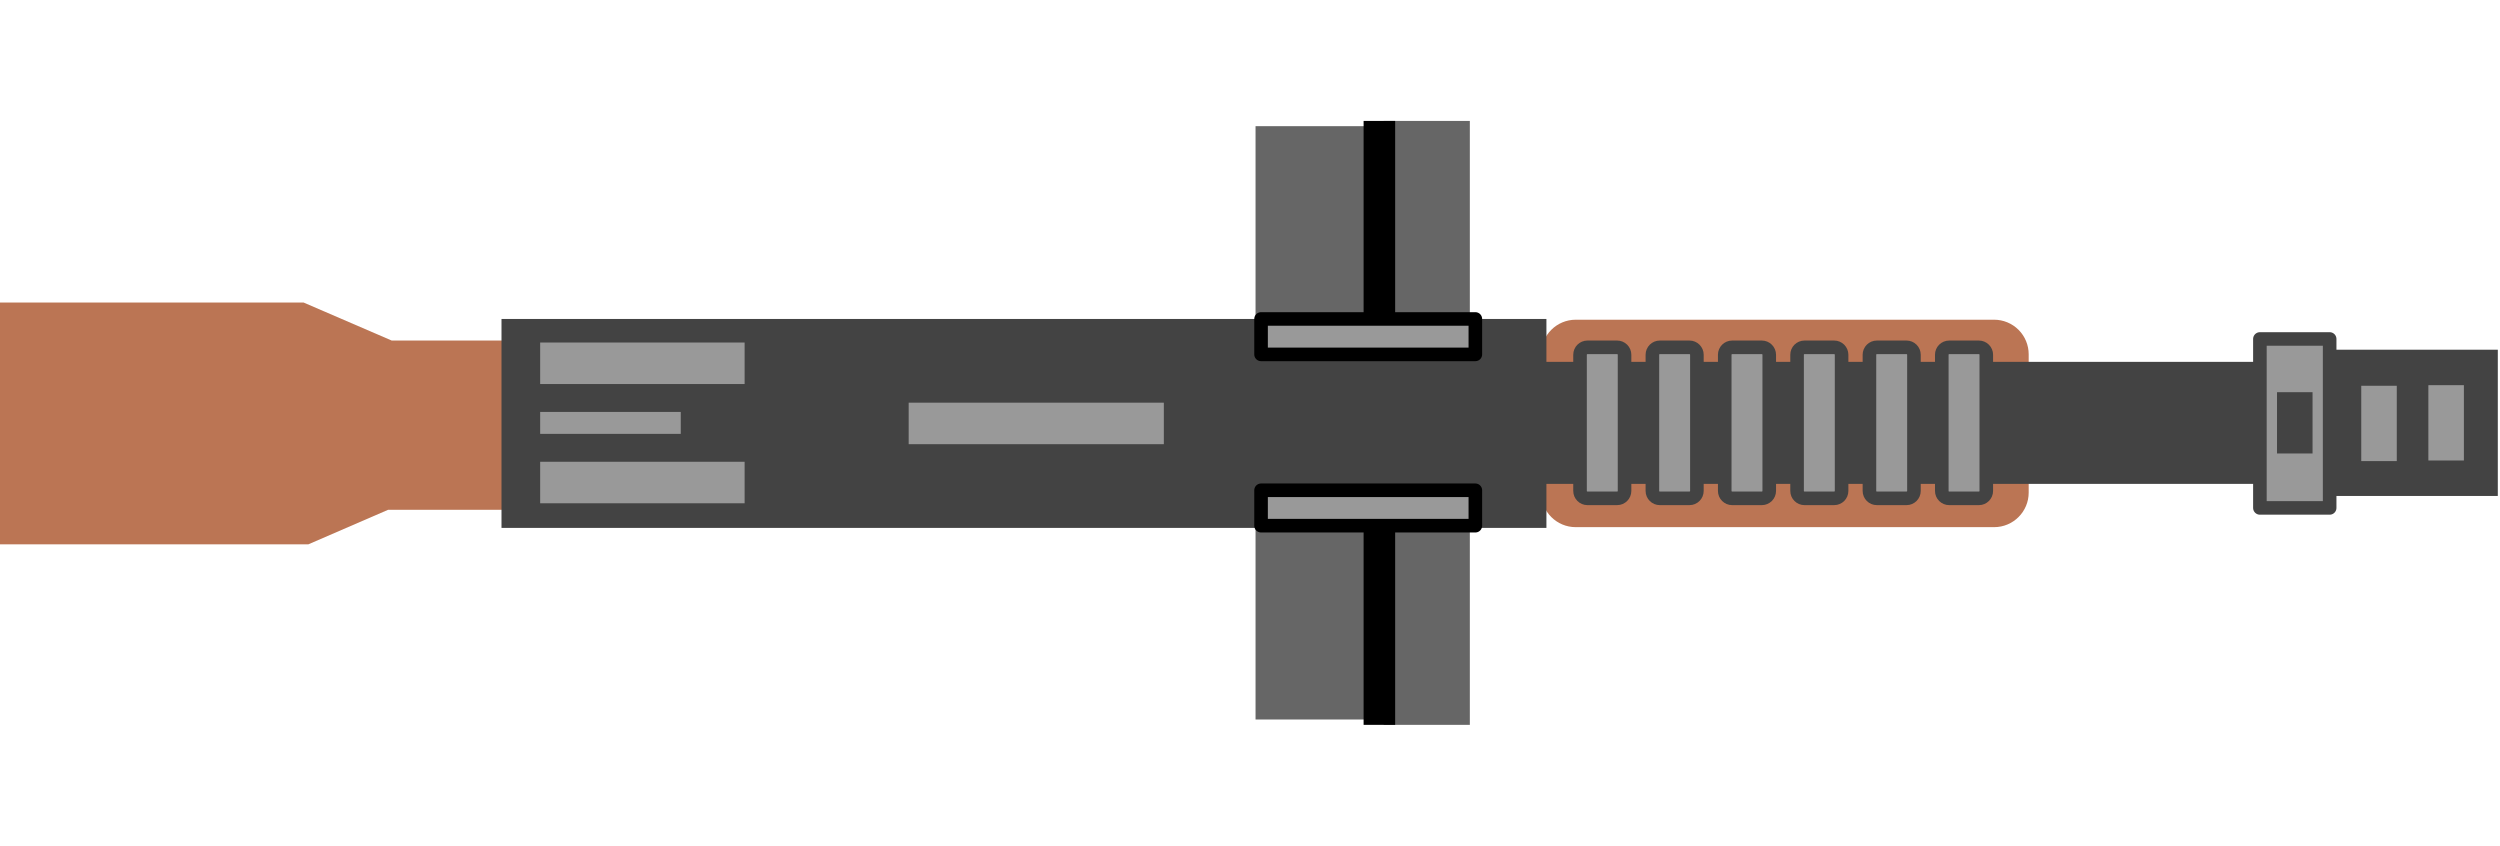
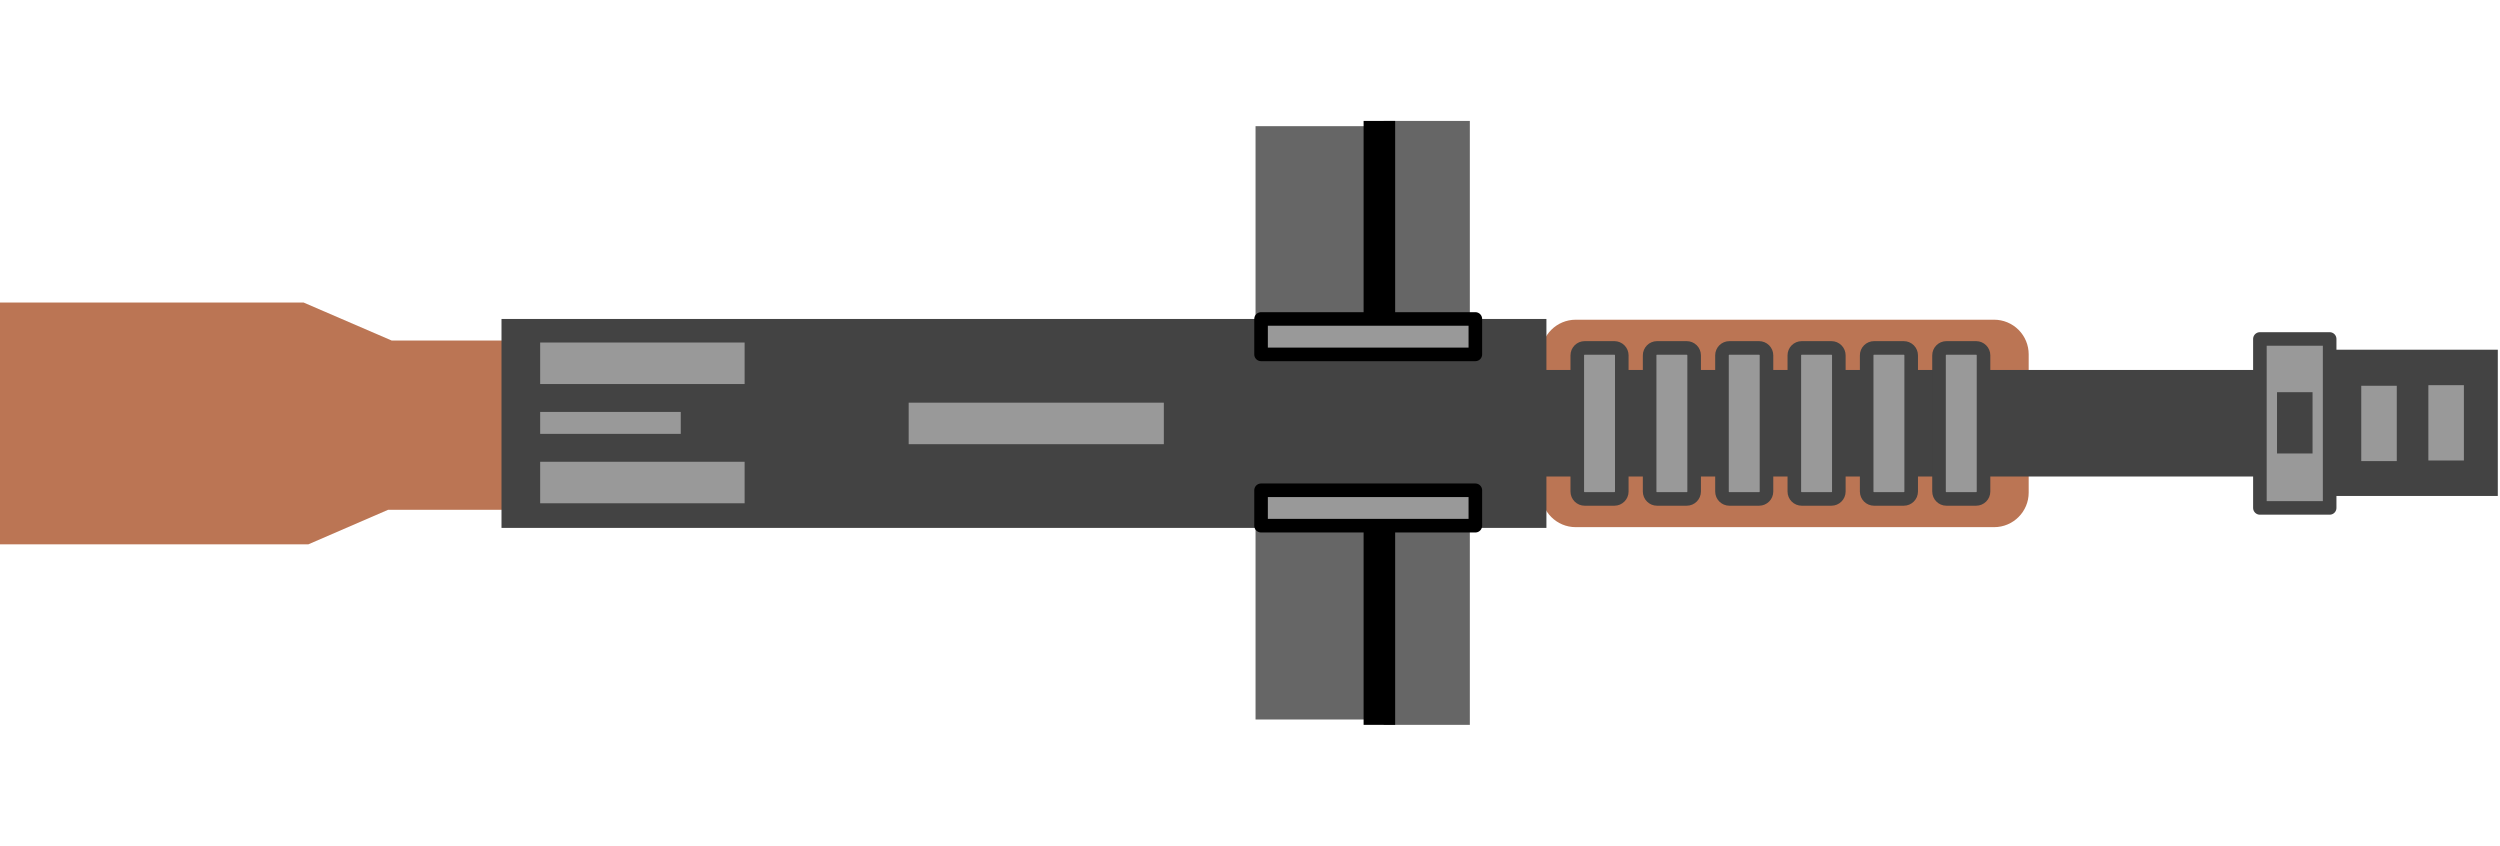
<svg xmlns="http://www.w3.org/2000/svg" version="1.1" viewBox="0.0 0.0 736.0 249.0" fill="none" stroke="none" stroke-linecap="square" stroke-miterlimit="10">
  <clipPath id="p.0">
    <path d="m0 0l736.0 0l0 249.0l-736.0 0l0 -249.0z" clip-rule="nonzero" />
  </clipPath>
  <g clip-path="url(#p.0)">
    <path fill="#000000" fill-opacity="0.0" d="m0 0l736.0 0l0 249.0l-736.0 0z" fill-rule="evenodd" />
    <path fill="#bb7554" d="m453.717 104.302l0 0c0 -5.622 4.557 -10.179 10.179 -10.179l123.17 0c2.7 0 5.289 1.072 7.197 2.981c1.909 1.909 2.981 4.498 2.981 7.197l0 40.714c0 5.622 -4.557 10.179 -10.179 10.179l-123.17 0c-5.622 0 -10.179 -4.557 -10.179 -10.179z" fill-rule="evenodd" />
+     <path fill="#434343" d="m453.816 108.916l212.756 0l0 31.368l-212.756 0z" fill-rule="evenodd" />
+     <path fill="#999999" d="m464.351 104.614l0 0c0 -1.206 0.978 -2.184 2.184 -2.184l8.735 0l0 0c0.579 0 1.135 0.23 1.544 0.64c0.41 0.41 0.64 0.965 0.64 1.544l0 40.087c0 1.206 -0.978 2.184 -2.184 2.184l-8.735 0c-1.206 0 -2.184 -0.978 -2.184 -2.184z" fill-rule="evenodd" />
+     <path stroke="#434343" stroke-width="4.0" stroke-linejoin="round" stroke-linecap="butt" d="m464.351 104.614l0 0c0 -1.206 0.978 -2.184 2.184 -2.184l8.735 0l0 0c0.579 0 1.135 0.23 1.544 0.64c0.41 0.41 0.64 0.965 0.64 1.544l0 40.087c0 1.206 -0.978 2.184 -2.184 2.184l-8.735 0c-1.206 0 -2.184 -0.978 -2.184 -2.184z" fill-rule="evenodd" />
+     <path fill="#999999" d="m485.651 104.614l0 0c0 -1.206 0.978 -2.184 2.184 -2.184l8.735 0l0 0c0.579 0 1.135 0.23 1.544 0.64c0.41 0.41 0.64 0.965 0.64 1.544l0 40.087c0 1.206 -0.978 2.184 -2.184 2.184l-8.735 0c-1.206 0 -2.184 -0.978 -2.184 -2.184z" fill-rule="evenodd" />
+     <path stroke="#434343" stroke-width="4.0" stroke-linejoin="round" stroke-linecap="butt" d="m485.651 104.614l0 0c0 -1.206 0.978 -2.184 2.184 -2.184l8.735 0l0 0c0.579 0 1.135 0.23 1.544 0.64c0.41 0.41 0.64 0.965 0.64 1.544l0 40.087c0 1.206 -0.978 2.184 -2.184 2.184l-8.735 0c-1.206 0 -2.184 -0.978 -2.184 -2.184z" fill-rule="evenodd" />
+     <path fill="#999999" d="m506.95 104.614l0 0c0 -1.206 0.978 -2.184 2.184 -2.184l8.735 0l0 0c0.579 0 1.135 0.23 1.544 0.64c0.409 0.41 0.64 0.965 0.64 1.544l0 40.087c0 1.206 -0.978 2.184 -2.184 2.184l-8.735 0c-1.206 0 -2.184 -0.978 -2.184 -2.184z" fill-rule="evenodd" />
+     <path stroke="#434343" stroke-width="4.0" stroke-linejoin="round" stroke-linecap="butt" d="m506.95 104.614l0 0c0 -1.206 0.978 -2.184 2.184 -2.184l8.735 0l0 0c0.579 0 1.135 0.23 1.544 0.64c0.409 0.41 0.64 0.965 0.64 1.544l0 40.087c0 1.206 -0.978 2.184 -2.184 2.184l-8.735 0c-1.206 0 -2.184 -0.978 -2.184 -2.184z" fill-rule="evenodd" />
+     <path fill="#999999" d="m528.249 104.614l0 0c0 -1.206 0.978 -2.184 2.184 -2.184l8.735 0l0 0c0.579 0 1.135 0.23 1.544 0.64c0.41 0.41 0.64 0.965 0.64 1.544l0 40.087c0 1.206 -0.978 2.184 -2.184 2.184l-8.735 0c-1.206 0 -2.184 -0.978 -2.184 -2.184z" fill-rule="evenodd" />
+     <path stroke="#434343" stroke-width="4.0" stroke-linejoin="round" stroke-linecap="butt" d="m528.249 104.614l0 0c0 -1.206 0.978 -2.184 2.184 -2.184l8.735 0l0 0c0.579 0 1.135 0.23 1.544 0.64c0.41 0.41 0.64 0.965 0.64 1.544l0 40.087c0 1.206 -0.978 2.184 -2.184 2.184l-8.735 0c-1.206 0 -2.184 -0.978 -2.184 -2.184z" fill-rule="evenodd" />
+     <path fill="#999999" d="m549.548 104.614l0 0c0 -1.206 0.978 -2.184 2.184 -2.184l8.735 0l0 0c0.579 0 1.135 0.23 1.544 0.64c0.41 0.41 0.64 0.965 0.64 1.544l0 40.087c0 1.206 -0.978 2.184 -2.184 2.184l-8.735 0c-1.206 0 -2.184 -0.978 -2.184 -2.184z" fill-rule="evenodd" />
+     <path stroke="#434343" stroke-width="4.0" stroke-linejoin="round" stroke-linecap="butt" d="m549.548 104.614l0 0c0 -1.206 0.978 -2.184 2.184 -2.184l8.735 0l0 0c0.579 0 1.135 0.23 1.544 0.64c0.41 0.41 0.64 0.965 0.64 1.544l0 40.087c0 1.206 -0.978 2.184 -2.184 2.184l-8.735 0c-1.206 0 -2.184 -0.978 -2.184 -2.184z" fill-rule="evenodd" />
+     <path fill="#999999" d="m570.848 104.614l0 0c0 -1.206 0.978 -2.184 2.184 -2.184l8.735 0l0 0c0.579 0 1.135 0.23 1.544 0.64c0.41 0.41 0.64 0.965 0.64 1.544l0 40.087c0 1.206 -0.978 2.184 -2.184 2.184l-8.735 0c-1.206 0 -2.184 -0.978 -2.184 -2.184z" fill-rule="evenodd" />
+     <path stroke="#434343" stroke-width="4.0" stroke-linejoin="round" stroke-linecap="butt" d="m570.848 104.614l0 0c0 -1.206 0.978 -2.184 2.184 -2.184l8.735 0l0 0c0.579 0 1.135 0.23 1.544 0.64c0.41 0.41 0.64 0.965 0.64 1.544l0 40.087c0 1.206 -0.978 2.184 -2.184 2.184l-8.735 0c-1.206 0 -2.184 -0.978 -2.184 -2.184z" fill-rule="evenodd" />
    <path fill="#666666" d="m369.633 37.145l37.071 0l0 174.677l-37.071 0z" fill-rule="evenodd" />
    <path fill="#666666" d="m407.365 35.601l25.354 0l0 177.795l-25.354 0z" fill-rule="evenodd" />
    <path fill="#000000" d="m401.444 35.601l9.291 0l0 177.795l-9.291 0z" fill-rule="evenodd" />
    <path fill="#bb7554" d="m193.452 100.249l-78.152 0l-25.933 -11.188l-89.367 0l0 71.195l90.769 0l23.48 -10.169l79.552 0z" fill-rule="evenodd" />
    <path fill="#434343" d="m147.643 93.903l307.622 0l0 61.512l-307.622 0z" fill-rule="evenodd" />
    <path fill="#999999" d="m159.026 100.839l60.189 0l0 12.22l-60.189 0z" fill-rule="evenodd" />
    <path fill="#999999" d="m267.514 118.548l75.118 0l0 12.22l-75.118 0z" fill-rule="evenodd" />
    <path fill="#999999" d="m159.026 121.274l41.386 0l0 6.457l-41.386 0z" fill-rule="evenodd" />
    <path fill="#999999" d="m159.026 135.944l60.189 0l0 12.22l-60.189 0z" fill-rule="evenodd" />
    <path fill="#999999" d="m371.255 144.339l63.087 0l0 10.425l-63.087 0z" fill-rule="evenodd" />
    <path stroke="#000000" stroke-width="4.0" stroke-linejoin="round" stroke-linecap="butt" d="m371.255 144.339l63.087 0l0 10.425l-63.087 0z" fill-rule="evenodd" />
    <path fill="#999999" d="m371.255 93.903l63.087 0l0 10.425l-63.087 0z" fill-rule="evenodd" />
    <path stroke="#000000" stroke-width="4.0" stroke-linejoin="round" stroke-linecap="butt" d="m371.255 93.903l63.087 0l0 10.425l-63.087 0z" fill-rule="evenodd" />
    <path fill="#434343" d="m687.669 102.955l47.685 0l0 43.055l-47.685 0z" fill-rule="evenodd" />
-     <path fill="#434343" d="m454.627 106.531l212.756 0l0 35.923l-212.756 0z" fill-rule="evenodd" />
-     <path fill="#999999" d="m465.164 104.44l0 0c0 -1.206 0.978 -2.184 2.184 -2.184l8.735 0l0 0c0.579 0 1.135 0.23 1.544 0.64c0.41 0.41 0.64 0.965 0.64 1.544l0 40.087c0 1.206 -0.978 2.184 -2.184 2.184l-8.735 0c-1.206 0 -2.184 -0.978 -2.184 -2.184z" fill-rule="evenodd" />
-     <path stroke="#434343" stroke-width="4.0" stroke-linejoin="round" stroke-linecap="butt" d="m465.164 104.44l0 0c0 -1.206 0.978 -2.184 2.184 -2.184l8.735 0l0 0c0.579 0 1.135 0.23 1.544 0.64c0.41 0.41 0.64 0.965 0.64 1.544l0 40.087c0 1.206 -0.978 2.184 -2.184 2.184l-8.735 0c-1.206 0 -2.184 -0.978 -2.184 -2.184z" fill-rule="evenodd" />
-     <path fill="#999999" d="m486.463 104.44l0 0c0 -1.206 0.978 -2.184 2.184 -2.184l8.735 0l0 0c0.579 0 1.135 0.23 1.544 0.64c0.41 0.41 0.64 0.965 0.64 1.544l0 40.087c0 1.206 -0.978 2.184 -2.184 2.184l-8.735 0c-1.206 0 -2.184 -0.978 -2.184 -2.184z" fill-rule="evenodd" />
-     <path stroke="#434343" stroke-width="4.0" stroke-linejoin="round" stroke-linecap="butt" d="m486.463 104.44l0 0c0 -1.206 0.978 -2.184 2.184 -2.184l8.735 0l0 0c0.579 0 1.135 0.23 1.544 0.64c0.41 0.41 0.64 0.965 0.64 1.544l0 40.087c0 1.206 -0.978 2.184 -2.184 2.184l-8.735 0c-1.206 0 -2.184 -0.978 -2.184 -2.184z" fill-rule="evenodd" />
-     <path fill="#999999" d="m507.762 104.44l0 0c0 -1.206 0.978 -2.184 2.184 -2.184l8.735 0l0 0c0.579 0 1.135 0.23 1.544 0.64c0.41 0.41 0.64 0.965 0.64 1.544l0 40.087c0 1.206 -0.978 2.184 -2.184 2.184l-8.735 0c-1.206 0 -2.184 -0.978 -2.184 -2.184z" fill-rule="evenodd" />
-     <path stroke="#434343" stroke-width="4.0" stroke-linejoin="round" stroke-linecap="butt" d="m507.762 104.44l0 0c0 -1.206 0.978 -2.184 2.184 -2.184l8.735 0l0 0c0.579 0 1.135 0.23 1.544 0.64c0.41 0.41 0.64 0.965 0.64 1.544l0 40.087c0 1.206 -0.978 2.184 -2.184 2.184l-8.735 0c-1.206 0 -2.184 -0.978 -2.184 -2.184z" fill-rule="evenodd" />
-     <path fill="#999999" d="m529.061 104.44l0 0c0 -1.206 0.978 -2.184 2.184 -2.184l8.735 0l0 0c0.579 0 1.135 0.23 1.544 0.64c0.409 0.41 0.64 0.965 0.64 1.544l0 40.087c0 1.206 -0.978 2.184 -2.184 2.184l-8.735 0c-1.206 0 -2.184 -0.978 -2.184 -2.184z" fill-rule="evenodd" />
-     <path stroke="#434343" stroke-width="4.0" stroke-linejoin="round" stroke-linecap="butt" d="m529.061 104.44l0 0c0 -1.206 0.978 -2.184 2.184 -2.184l8.735 0l0 0c0.579 0 1.135 0.23 1.544 0.64c0.409 0.41 0.64 0.965 0.64 1.544l0 40.087c0 1.206 -0.978 2.184 -2.184 2.184l-8.735 0c-1.206 0 -2.184 -0.978 -2.184 -2.184z" fill-rule="evenodd" />
-     <path fill="#999999" d="m550.361 104.44l0 0c0 -1.206 0.978 -2.184 2.184 -2.184l8.735 0l0 0c0.579 0 1.135 0.23 1.544 0.64c0.41 0.41 0.64 0.965 0.64 1.544l0 40.087c0 1.206 -0.978 2.184 -2.184 2.184l-8.735 0c-1.206 0 -2.184 -0.978 -2.184 -2.184z" fill-rule="evenodd" />
-     <path stroke="#434343" stroke-width="4.0" stroke-linejoin="round" stroke-linecap="butt" d="m550.361 104.44l0 0c0 -1.206 0.978 -2.184 2.184 -2.184l8.735 0l0 0c0.579 0 1.135 0.23 1.544 0.64c0.41 0.41 0.64 0.965 0.64 1.544l0 40.087c0 1.206 -0.978 2.184 -2.184 2.184l-8.735 0c-1.206 0 -2.184 -0.978 -2.184 -2.184z" fill-rule="evenodd" />
-     <path fill="#999999" d="m571.66 104.44l0 0c0 -1.206 0.978 -2.184 2.184 -2.184l8.735 0l0 0c0.579 0 1.135 0.23 1.544 0.64c0.41 0.41 0.64 0.965 0.64 1.544l0 40.087c0 1.206 -0.978 2.184 -2.184 2.184l-8.735 0c-1.206 0 -2.184 -0.978 -2.184 -2.184z" fill-rule="evenodd" />
-     <path stroke="#434343" stroke-width="4.0" stroke-linejoin="round" stroke-linecap="butt" d="m571.66 104.44l0 0c0 -1.206 0.978 -2.184 2.184 -2.184l8.735 0l0 0c0.579 0 1.135 0.23 1.544 0.64c0.41 0.41 0.64 0.965 0.64 1.544l0 40.087c0 1.206 -0.978 2.184 -2.184 2.184l-8.735 0c-1.206 0 -2.184 -0.978 -2.184 -2.184z" fill-rule="evenodd" />
    <path fill="#999999" d="m665.315 99.794l20.535 0l0 49.732l-20.535 0z" fill-rule="evenodd" />
    <path stroke="#434343" stroke-width="4.0" stroke-linejoin="round" stroke-linecap="butt" d="m665.315 99.794l20.535 0l0 49.732l-20.535 0z" fill-rule="evenodd" />
    <path fill="#999999" d="m695.154 113.572l10.457 0l0 22.173l-10.457 0z" fill-rule="evenodd" />
    <path fill="#999999" d="m714.913 113.396l10.457 0l0 22.173l-10.457 0z" fill-rule="evenodd" />
    <path fill="#434343" d="m670.354 115.459l10.457 0l0 18.047l-10.457 0z" fill-rule="evenodd" />
  </g>
</svg>
